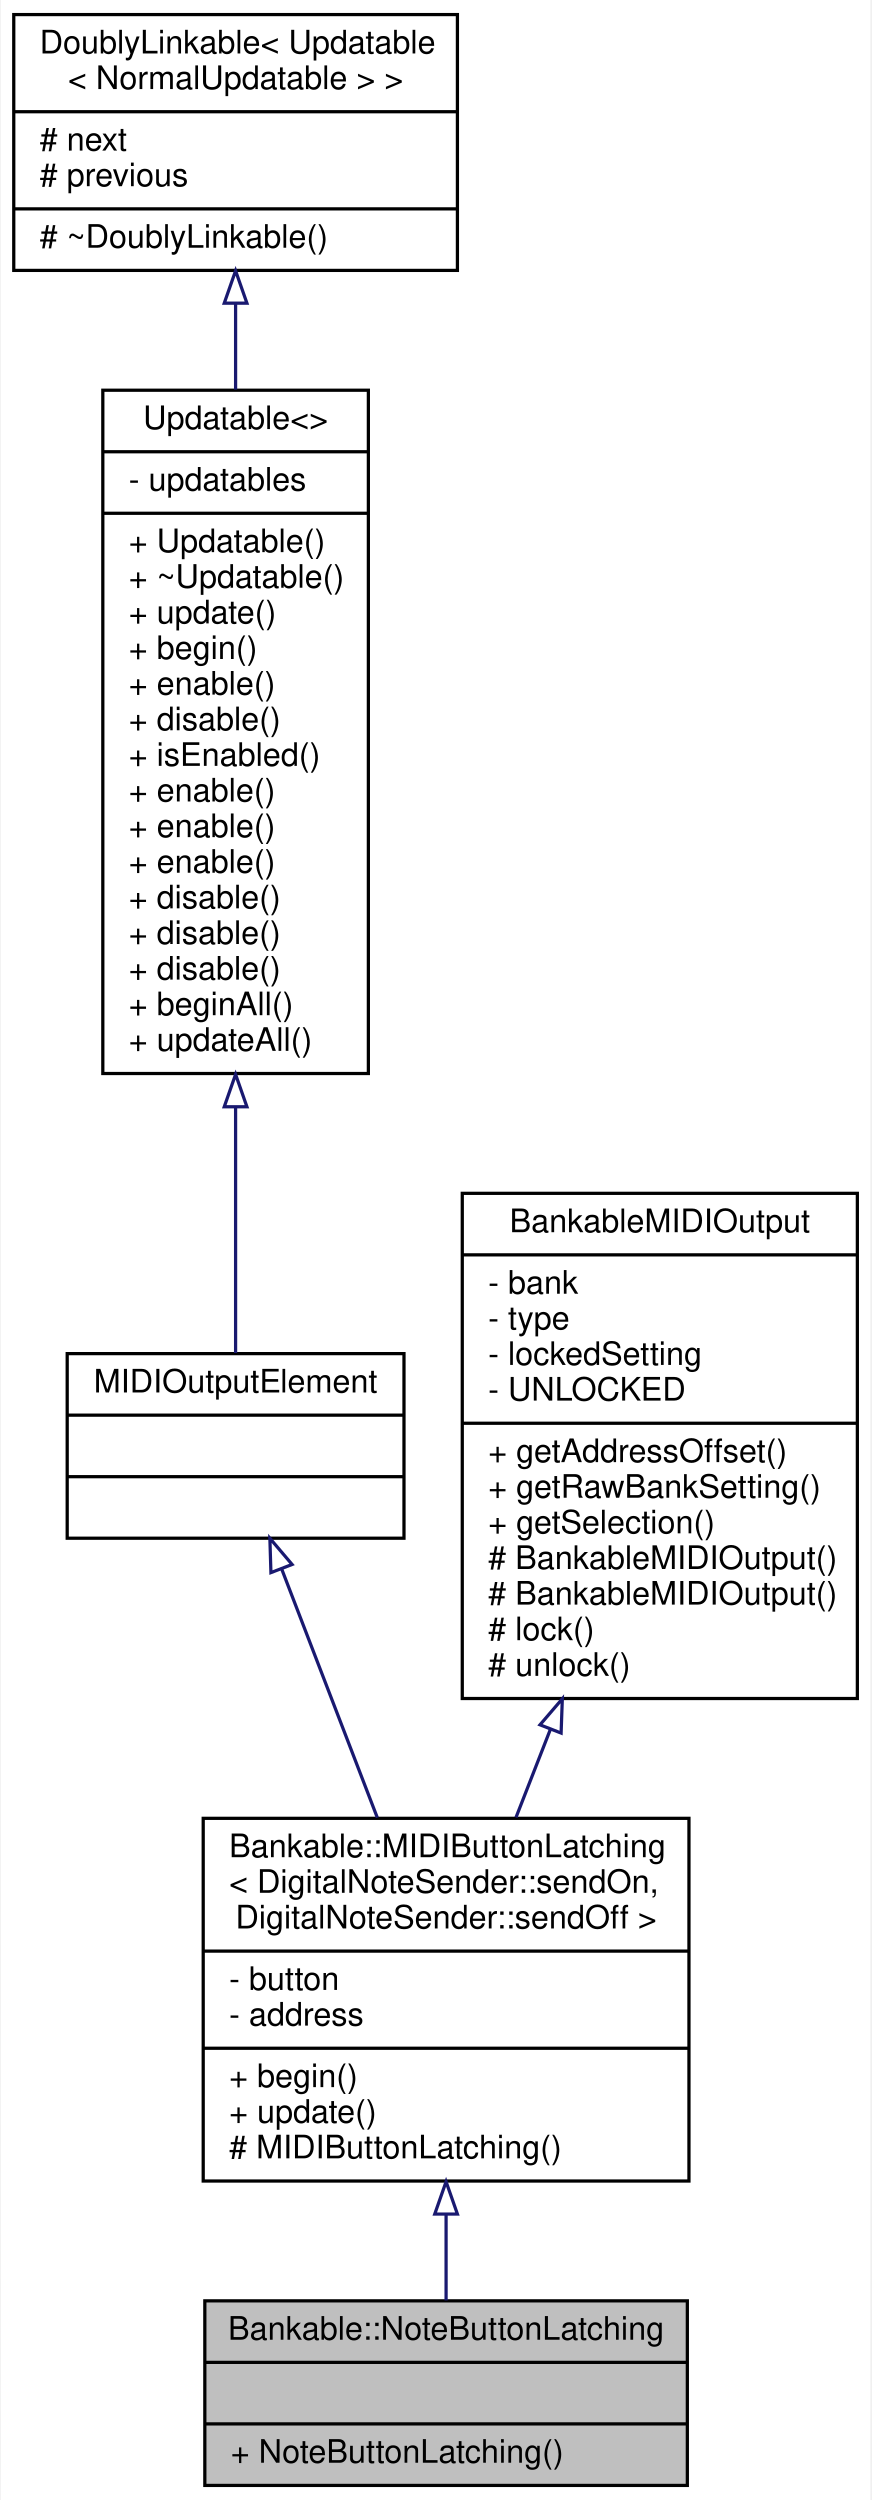
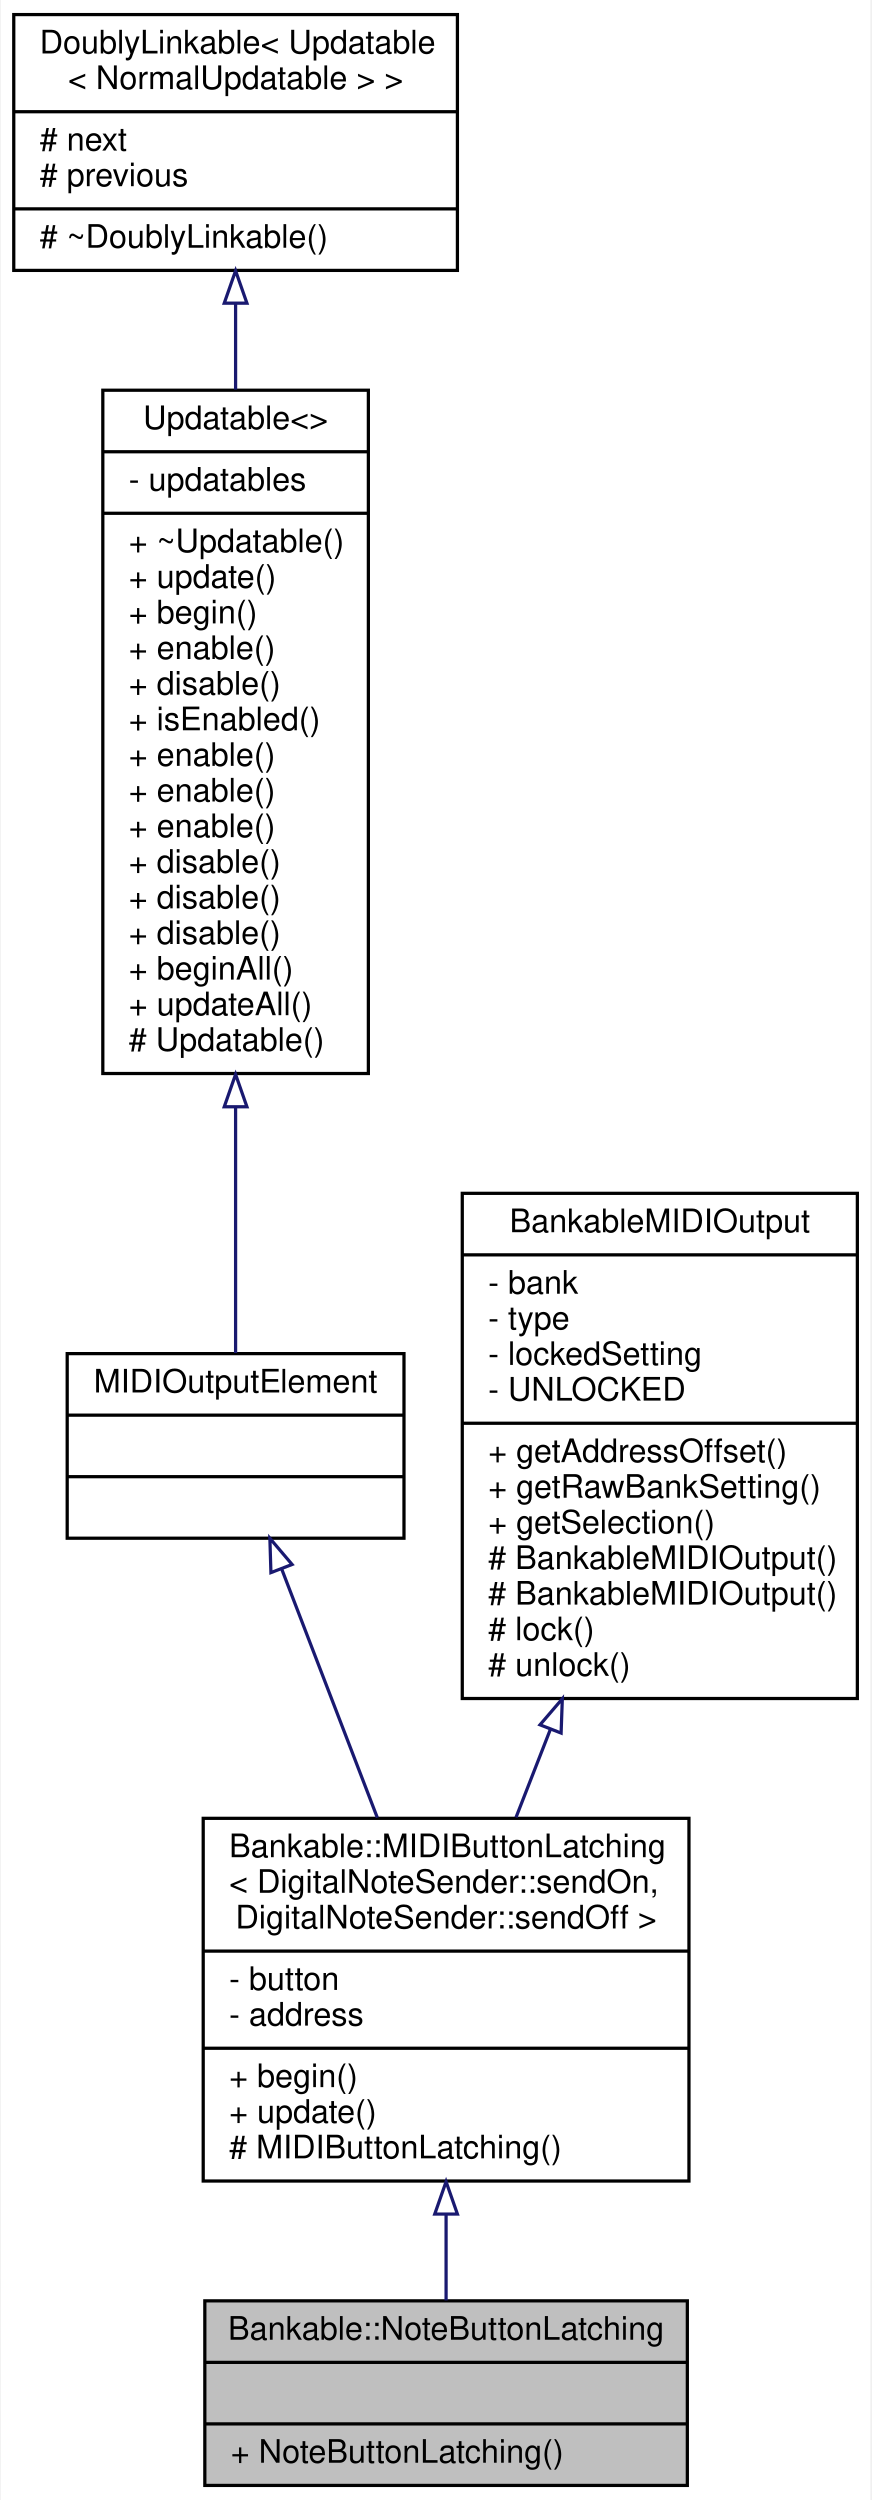
<svg xmlns="http://www.w3.org/2000/svg" xmlns:xlink="http://www.w3.org/1999/xlink" width="269pt" height="772pt" viewBox="0.00 0.00 268.50 772.00">
  <g id="graph0" class="graph" transform="scale(1 1) rotate(0) translate(4 768)">
    <polygon fill="white" stroke="none" points="-4,4 -4,-768 264.5,-768 264.5,4 -4,4" />
    <g id="node1" class="node">
      <g id="a_node1">
        <a xlink:title="A class of MIDIOutputElements that read the input of a latching push button or toggle switch,...">
          <polygon fill="#bfbfbf" stroke="black" points="59,-0.5 59,-57.5 208,-57.5 208,-0.5 59,-0.5" />
          <text text-anchor="middle" x="133.5" y="-45.5" font-family="Helvetica,sans-Serif" font-size="10.00">Bankable::NoteButtonLatching</text>
          <polyline fill="none" stroke="black" points="59,-38.5 208,-38.5 " />
          <text text-anchor="middle" x="133.5" y="-26.5" font-family="Helvetica,sans-Serif" font-size="10.00"> </text>
          <polyline fill="none" stroke="black" points="59,-19.5 208,-19.5 " />
          <text text-anchor="start" x="67" y="-7.5" font-family="Helvetica,sans-Serif" font-size="10.00">+ NoteButtonLatching()</text>
        </a>
      </g>
    </g>
    <g id="node2" class="node">
      <g id="a_node2">
        <a xlink:href="../../d3/d0b/classBankable_1_1MIDIButtonLatching.html" target="_top" xlink:title=" ">
          <polygon fill="white" stroke="black" points="58.5,-94.5 58.5,-206.5 208.5,-206.5 208.5,-94.5 58.5,-94.5" />
          <text text-anchor="start" x="66.5" y="-194.5" font-family="Helvetica,sans-Serif" font-size="10.00">Bankable::MIDIButtonLatching</text>
          <text text-anchor="start" x="66.5" y="-183.5" font-family="Helvetica,sans-Serif" font-size="10.00">&lt; DigitalNoteSender::sendOn,</text>
          <text text-anchor="middle" x="133.5" y="-172.5" font-family="Helvetica,sans-Serif" font-size="10.00"> DigitalNoteSender::sendOff &gt;</text>
          <polyline fill="none" stroke="black" points="58.5,-165.5 208.5,-165.5 " />
          <text text-anchor="start" x="66.5" y="-153.5" font-family="Helvetica,sans-Serif" font-size="10.00">- button</text>
          <text text-anchor="start" x="66.5" y="-142.5" font-family="Helvetica,sans-Serif" font-size="10.00">- address</text>
          <polyline fill="none" stroke="black" points="58.5,-135.5 208.5,-135.5 " />
          <text text-anchor="start" x="66.5" y="-123.5" font-family="Helvetica,sans-Serif" font-size="10.00">+ begin()</text>
          <text text-anchor="start" x="66.5" y="-112.5" font-family="Helvetica,sans-Serif" font-size="10.00">+ update()</text>
          <text text-anchor="start" x="66.5" y="-101.5" font-family="Helvetica,sans-Serif" font-size="10.00"># MIDIButtonLatching()</text>
        </a>
      </g>
    </g>
    <g id="edge1" class="edge">
      <path fill="none" stroke="midnightblue" d="M133.5,-84.146C133.5,-74.817 133.5,-65.672 133.5,-57.632" />
      <polygon fill="none" stroke="midnightblue" points="130,-84.297 133.5,-94.297 137,-84.297 130,-84.297" />
    </g>
    <g id="node3" class="node">
      <g id="a_node3">
        <a xlink:href="../../dc/dc9/structMIDIOutputElement.html" target="_top" xlink:title=" ">
          <polygon fill="white" stroke="black" points="16.5,-293 16.5,-350 120.5,-350 120.5,-293 16.5,-293" />
          <text text-anchor="middle" x="68.5" y="-338" font-family="Helvetica,sans-Serif" font-size="10.00">MIDIOutputElement</text>
          <polyline fill="none" stroke="black" points="16.5,-331 120.5,-331 " />
          <text text-anchor="middle" x="68.5" y="-319" font-family="Helvetica,sans-Serif" font-size="10.00"> </text>
          <polyline fill="none" stroke="black" points="16.5,-312 120.5,-312 " />
          <text text-anchor="middle" x="68.5" y="-300" font-family="Helvetica,sans-Serif" font-size="10.00"> </text>
        </a>
      </g>
    </g>
    <g id="edge2" class="edge">
      <path fill="none" stroke="midnightblue" d="M82.746,-283.46C91.393,-260.978 102.592,-231.862 112.269,-206.701" />
      <polygon fill="none" stroke="midnightblue" points="79.411,-282.381 79.088,-292.971 85.945,-284.894 79.411,-282.381" />
    </g>
    <g id="node4" class="node">
      <g id="a_node4">
        <a xlink:href="../../d5/de0/classUpdatable.html" target="_top" xlink:title=" ">
          <polygon fill="white" stroke="black" points="27.5,-436.5 27.5,-647.5 109.5,-647.5 109.5,-436.5 27.5,-436.5" />
          <text text-anchor="middle" x="68.5" y="-635.5" font-family="Helvetica,sans-Serif" font-size="10.00">Updatable&lt;&gt;</text>
          <polyline fill="none" stroke="black" points="27.5,-628.5 109.5,-628.5 " />
          <text text-anchor="start" x="35.5" y="-616.5" font-family="Helvetica,sans-Serif" font-size="10.00">- updatables</text>
          <polyline fill="none" stroke="black" points="27.5,-609.5 109.5,-609.5 " />
-           <text text-anchor="start" x="35.5" y="-597.5" font-family="Helvetica,sans-Serif" font-size="10.00">+ Updatable()</text>
-           <text text-anchor="start" x="35.5" y="-586.5" font-family="Helvetica,sans-Serif" font-size="10.00">+ ~Updatable()</text>
-           <text text-anchor="start" x="35.5" y="-575.5" font-family="Helvetica,sans-Serif" font-size="10.00">+ update()</text>
-           <text text-anchor="start" x="35.5" y="-564.5" font-family="Helvetica,sans-Serif" font-size="10.00">+ begin()</text>
-           <text text-anchor="start" x="35.5" y="-553.5" font-family="Helvetica,sans-Serif" font-size="10.00">+ enable()</text>
-           <text text-anchor="start" x="35.5" y="-542.5" font-family="Helvetica,sans-Serif" font-size="10.00">+ disable()</text>
-           <text text-anchor="start" x="35.5" y="-531.5" font-family="Helvetica,sans-Serif" font-size="10.00">+ isEnabled()</text>
+           <text text-anchor="start" x="35.5" y="-597.5" font-family="Helvetica,sans-Serif" font-size="10.00">+ ~Updatable()</text>
+           <text text-anchor="start" x="35.5" y="-586.5" font-family="Helvetica,sans-Serif" font-size="10.00">+ update()</text>
+           <text text-anchor="start" x="35.5" y="-575.5" font-family="Helvetica,sans-Serif" font-size="10.00">+ begin()</text>
+           <text text-anchor="start" x="35.5" y="-564.5" font-family="Helvetica,sans-Serif" font-size="10.00">+ enable()</text>
+           <text text-anchor="start" x="35.5" y="-553.5" font-family="Helvetica,sans-Serif" font-size="10.00">+ disable()</text>
+           <text text-anchor="start" x="35.5" y="-542.5" font-family="Helvetica,sans-Serif" font-size="10.00">+ isEnabled()</text>
+           <text text-anchor="start" x="35.5" y="-531.5" font-family="Helvetica,sans-Serif" font-size="10.00">+ enable()</text>
          <text text-anchor="start" x="35.5" y="-520.5" font-family="Helvetica,sans-Serif" font-size="10.00">+ enable()</text>
          <text text-anchor="start" x="35.5" y="-509.5" font-family="Helvetica,sans-Serif" font-size="10.00">+ enable()</text>
-           <text text-anchor="start" x="35.5" y="-498.5" font-family="Helvetica,sans-Serif" font-size="10.00">+ enable()</text>
+           <text text-anchor="start" x="35.5" y="-498.5" font-family="Helvetica,sans-Serif" font-size="10.00">+ disable()</text>
          <text text-anchor="start" x="35.5" y="-487.5" font-family="Helvetica,sans-Serif" font-size="10.00">+ disable()</text>
          <text text-anchor="start" x="35.5" y="-476.5" font-family="Helvetica,sans-Serif" font-size="10.00">+ disable()</text>
-           <text text-anchor="start" x="35.5" y="-465.5" font-family="Helvetica,sans-Serif" font-size="10.00">+ disable()</text>
-           <text text-anchor="start" x="35.5" y="-454.5" font-family="Helvetica,sans-Serif" font-size="10.00">+ beginAll()</text>
-           <text text-anchor="start" x="35.5" y="-443.5" font-family="Helvetica,sans-Serif" font-size="10.00">+ updateAll()</text>
+           <text text-anchor="start" x="35.5" y="-465.5" font-family="Helvetica,sans-Serif" font-size="10.00">+ beginAll()</text>
+           <text text-anchor="start" x="35.5" y="-454.5" font-family="Helvetica,sans-Serif" font-size="10.00">+ updateAll()</text>
+           <text text-anchor="start" x="35.5" y="-443.5" font-family="Helvetica,sans-Serif" font-size="10.00"># Updatable()</text>
        </a>
      </g>
    </g>
    <g id="edge3" class="edge">
      <path fill="none" stroke="midnightblue" d="M68.5,-426.176C68.5,-397.775 68.5,-369.878 68.5,-350.189" />
      <polygon fill="none" stroke="midnightblue" points="65,-426.23 68.5,-436.23 72,-426.23 65,-426.23" />
    </g>
    <g id="node5" class="node">
      <g id="a_node5">
        <a xlink:href="../../d4/d23/classDoublyLinkable.html" target="_top" xlink:title=" ">
          <polygon fill="white" stroke="black" points="0,-684.5 0,-763.5 137,-763.5 137,-684.5 0,-684.5" />
          <text text-anchor="start" x="8" y="-751.5" font-family="Helvetica,sans-Serif" font-size="10.00">DoublyLinkable&lt; Updatable</text>
          <text text-anchor="middle" x="68.5" y="-740.5" font-family="Helvetica,sans-Serif" font-size="10.00">&lt; NormalUpdatable &gt; &gt;</text>
          <polyline fill="none" stroke="black" points="0,-733.5 137,-733.5 " />
          <text text-anchor="start" x="8" y="-721.5" font-family="Helvetica,sans-Serif" font-size="10.00"># next</text>
          <text text-anchor="start" x="8" y="-710.5" font-family="Helvetica,sans-Serif" font-size="10.00"># previous</text>
          <polyline fill="none" stroke="black" points="0,-703.5 137,-703.5 " />
          <text text-anchor="start" x="8" y="-691.5" font-family="Helvetica,sans-Serif" font-size="10.00"># ~DoublyLinkable()</text>
        </a>
      </g>
    </g>
    <g id="edge4" class="edge">
      <path fill="none" stroke="midnightblue" d="M68.5,-674.16C68.5,-665.809 68.5,-656.856 68.5,-647.694" />
      <polygon fill="none" stroke="midnightblue" points="65,-674.385 68.5,-684.385 72,-674.386 65,-674.385" />
    </g>
    <g id="node6" class="node">
      <g id="a_node6">
        <a xlink:href="../../d3/d43/classBankableMIDIOutput.html" target="_top" xlink:title="A base class for all MIDIOutputElement::s that can be banked.">
          <polygon fill="white" stroke="black" points="138.5,-243.5 138.5,-399.5 260.5,-399.5 260.5,-243.5 138.5,-243.5" />
          <text text-anchor="middle" x="199.5" y="-387.5" font-family="Helvetica,sans-Serif" font-size="10.00">BankableMIDIOutput</text>
          <polyline fill="none" stroke="black" points="138.5,-380.5 260.5,-380.5 " />
          <text text-anchor="start" x="146.5" y="-368.5" font-family="Helvetica,sans-Serif" font-size="10.00">- bank</text>
          <text text-anchor="start" x="146.5" y="-357.5" font-family="Helvetica,sans-Serif" font-size="10.00">- type</text>
          <text text-anchor="start" x="146.5" y="-346.5" font-family="Helvetica,sans-Serif" font-size="10.00">- lockedSetting</text>
          <text text-anchor="start" x="146.5" y="-335.5" font-family="Helvetica,sans-Serif" font-size="10.00">- UNLOCKED</text>
          <polyline fill="none" stroke="black" points="138.5,-328.5 260.5,-328.5 " />
          <text text-anchor="start" x="146.5" y="-316.5" font-family="Helvetica,sans-Serif" font-size="10.00">+ getAddressOffset()</text>
          <text text-anchor="start" x="146.5" y="-305.5" font-family="Helvetica,sans-Serif" font-size="10.00">+ getRawBankSetting()</text>
          <text text-anchor="start" x="146.5" y="-294.5" font-family="Helvetica,sans-Serif" font-size="10.00">+ getSelection()</text>
          <text text-anchor="start" x="146.5" y="-283.5" font-family="Helvetica,sans-Serif" font-size="10.00"># BankableMIDIOutput()</text>
          <text text-anchor="start" x="146.5" y="-272.5" font-family="Helvetica,sans-Serif" font-size="10.00"># BankableMIDIOutput()</text>
          <text text-anchor="start" x="146.5" y="-261.5" font-family="Helvetica,sans-Serif" font-size="10.00"># lock()</text>
          <text text-anchor="start" x="146.5" y="-250.5" font-family="Helvetica,sans-Serif" font-size="10.00"># unlock()</text>
        </a>
      </g>
    </g>
    <g id="edge5" class="edge">
      <path fill="none" stroke="midnightblue" d="M165.654,-233.833C162.059,-224.629 158.478,-215.46 155.082,-206.762" />
      <polygon fill="none" stroke="midnightblue" points="162.499,-235.377 169.397,-243.418 169.019,-232.83 162.499,-235.377" />
    </g>
  </g>
</svg>
